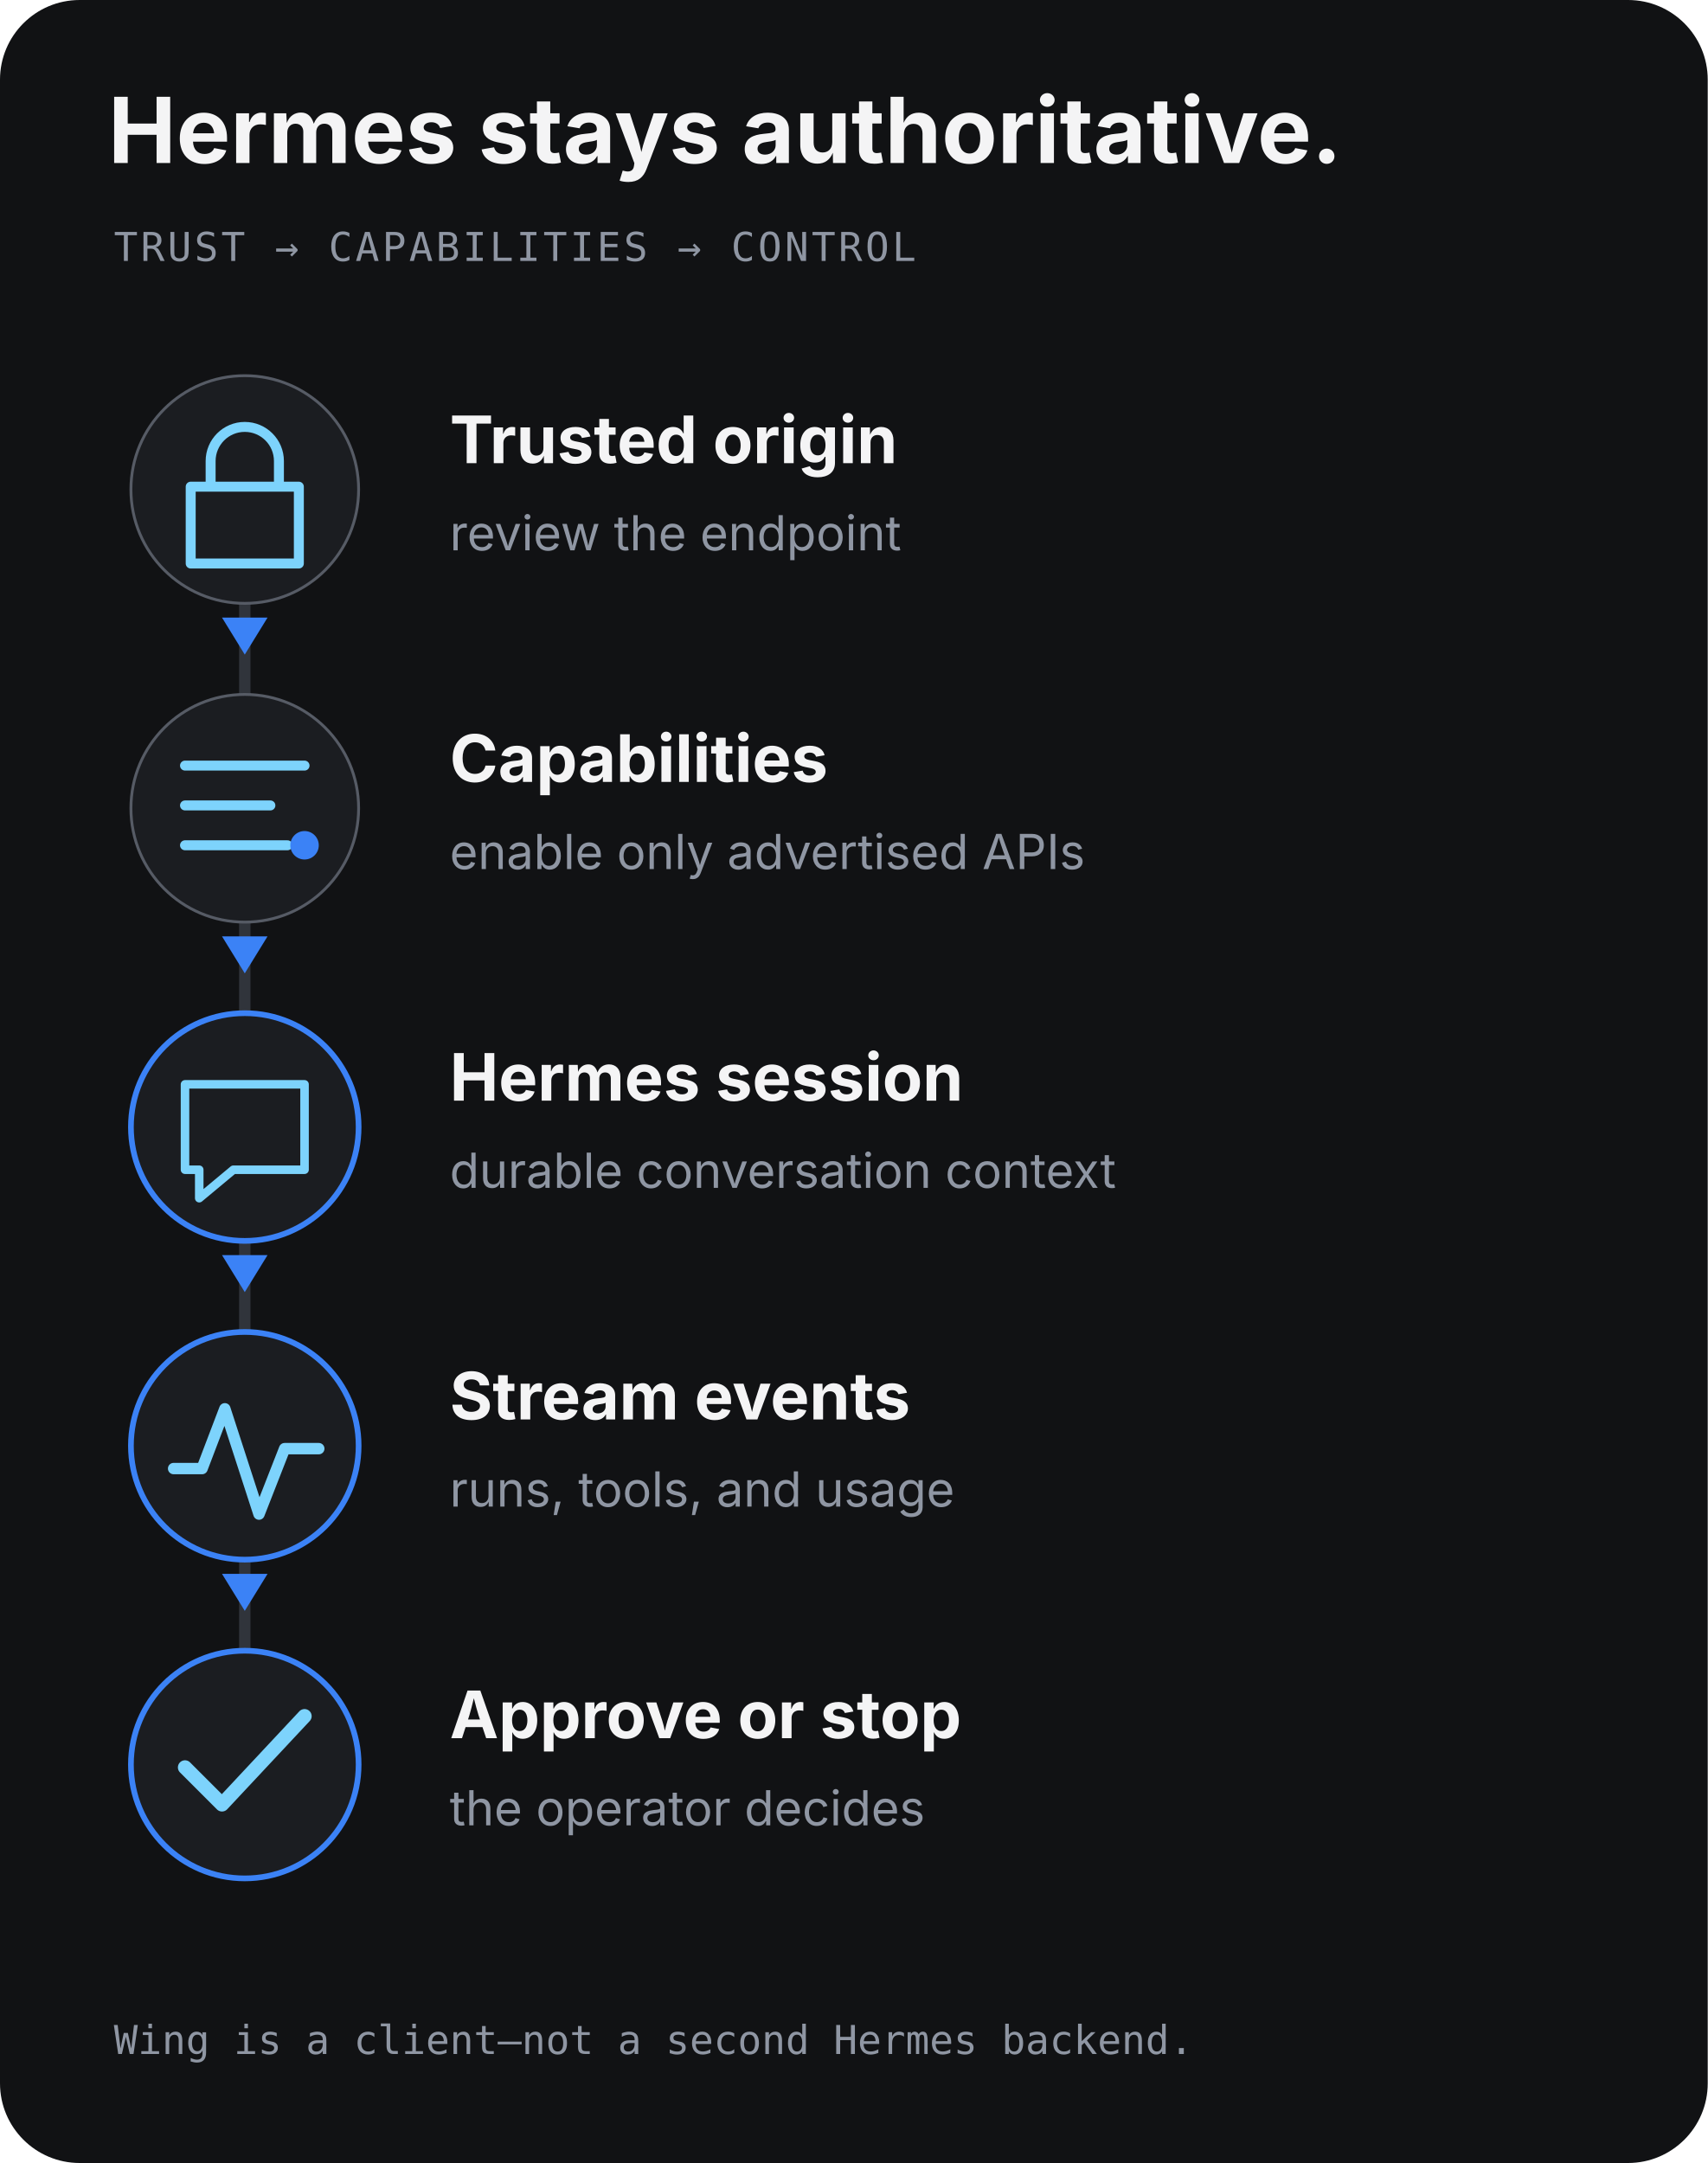
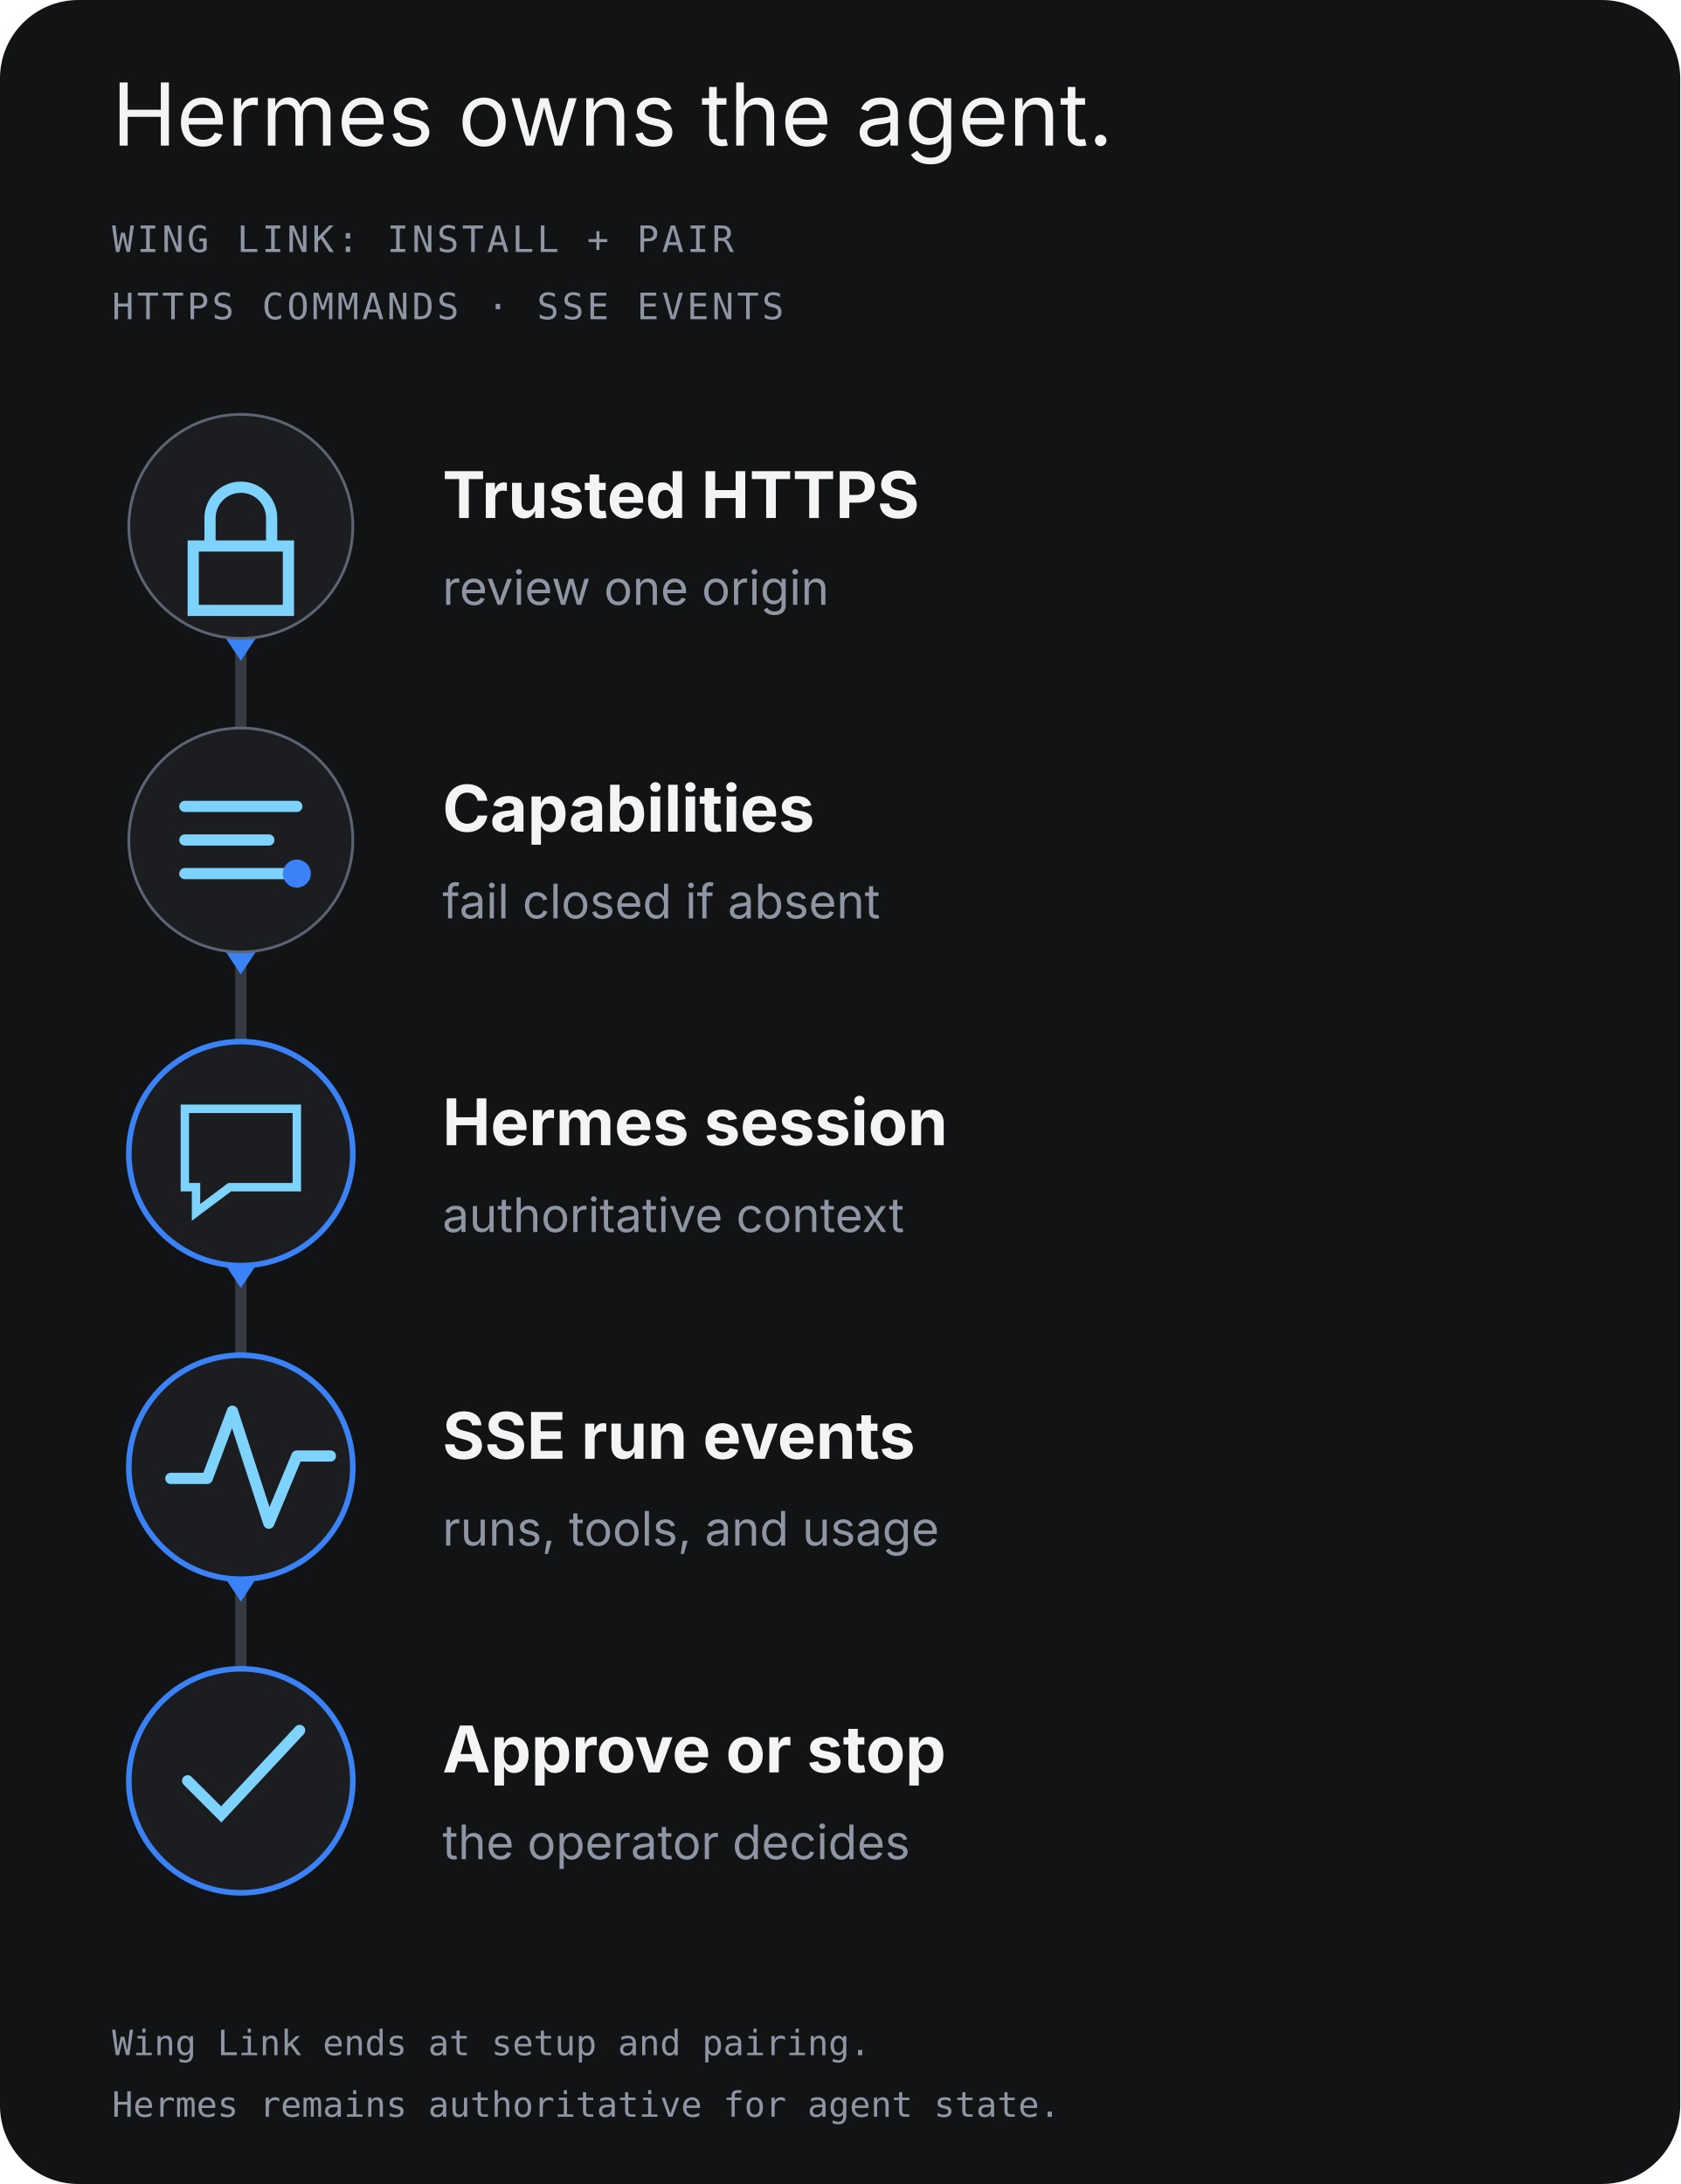
- <svg xmlns="http://www.w3.org/2000/svg" width="600" height="760" viewBox="0 0 600 760" role="img" aria-labelledby="title desc">
-   <rect width="600" height="760" rx="28" fill="#111214" />
-   <text x="38" y="34" dominant-baseline="hanging" fill="#f4f4f5" font-family="-apple-system, BlinkMacSystemFont, Segoe UI, sans-serif" font-size="32" font-weight="750">Hermes stays authoritative.</text>
-   <text x="40" y="82" dominant-baseline="hanging" fill="#8f96a3" font-family="ui-monospace, SFMono-Regular, Menlo, monospace" font-size="14" letter-spacing="1">TRUST → CAPABILITIES → CONTROL</text>
-   <path d="M86 163V615" stroke="#30343b" stroke-width="4" stroke-linecap="round" />
+ <svg xmlns="http://www.w3.org/2000/svg" width="600" height="780" viewBox="0 0 600 780" role="img" aria-labelledby="title desc">
+   <rect width="600" height="780" rx="28" fill="#111315" />
+   <text x="40" y="52" fill="#f4f4f5" font-family="-apple-system, BlinkMacSystemFont, Segoe UI, sans-serif" font-size="31">Hermes owns the agent.</text>
+   <text x="40" y="90" fill="#8f96a3" font-family="ui-monospace, SFMono-Regular, Menlo, monospace" font-size="13" letter-spacing="1.1">WING LINK: INSTALL + PAIR</text>
+   <text x="40" y="114" fill="#8f96a3" font-family="ui-monospace, SFMono-Regular, Menlo, monospace" font-size="13" letter-spacing="1.1">HTTPS COMMANDS · SSE EVENTS</text>
+   <path d="M86 172V642" stroke="#363b43" stroke-width="4" />
+   <g fill="#3b82f6">
+     <path d="M86 236l-8-12h16z" />
+     <path d="M86 348l-8-12h16z" />
+     <path d="M86 460l-8-12h16z" />
+     <path d="M86 572l-8-12h16z" />
+   </g>
  <g font-family="-apple-system, BlinkMacSystemFont, Segoe UI, sans-serif">
-     <g transform="translate(40 126)">
-       <circle cx="46" cy="46" r="40" fill="#1b1d21" stroke="#565b65" />
-       <path d="M27 45h38v27H27zM34 45v-9a12 12 0 0 1 24 0v9" fill="none" stroke="#7dd3fc" stroke-width="3.5" stroke-linejoin="round" />
-       <text x="118" y="20" dominant-baseline="hanging" fill="#f4f4f5" font-size="23" font-weight="700">Trusted origin</text>
-       <text x="118" y="55" dominant-baseline="hanging" fill="#8f96a3" font-size="17">review the endpoint</text>
+     <g transform="translate(86 188)">
+       <circle r="40" fill="#1b1d21" stroke="#5b6470" />
+       <path d="M-17 7h34v23h-34zM-11 7v-10a11 11 0 0122 0V7" fill="none" stroke="#7dd3fc" stroke-width="4" />
+       <text x="72" y="-3" fill="#f4f4f5" font-size="23" font-weight="700">Trusted HTTPS</text>
+       <text x="72" y="28" fill="#8f96a3" font-size="17">review one origin</text>
    </g>
-     <g transform="translate(40 238)">
-       <circle cx="46" cy="46" r="40" fill="#1b1d21" stroke="#565b65" />
-       <path d="M25 31h42M25 45h30M25 59h36" stroke="#7dd3fc" stroke-width="3.5" stroke-linecap="round" />
-       <circle cx="67" cy="59" r="5" fill="#3b82f6" />
-       <text x="118" y="20" dominant-baseline="hanging" fill="#f4f4f5" font-size="23" font-weight="700">Capabilities</text>
-       <text x="118" y="55" dominant-baseline="hanging" fill="#8f96a3" font-size="17">enable only advertised APIs</text>
+     <g transform="translate(86 300)">
+       <circle r="40" fill="#1b1d21" stroke="#5b6470" />
+       <path d="M-20-12h40M-20 0h30M-20 12h40" stroke="#7dd3fc" stroke-width="4" stroke-linecap="round" />
+       <circle cx="20" cy="12" r="5" fill="#3b82f6" />
+       <text x="72" y="-3" fill="#f4f4f5" font-size="23" font-weight="700">Capabilities</text>
+       <text x="72" y="28" fill="#8f96a3" font-size="17">fail closed if absent</text>
    </g>
-     <g transform="translate(40 350)">
-       <circle cx="46" cy="46" r="40" fill="#1b1d21" stroke="#3b82f6" stroke-width="2" />
-       <path d="M25 31h42v30H42L30 71V61h-5z" fill="none" stroke="#7dd3fc" stroke-width="3" stroke-linejoin="round" />
-       <text x="118" y="20" dominant-baseline="hanging" fill="#f4f4f5" font-size="23" font-weight="700">Hermes session</text>
-       <text x="118" y="55" dominant-baseline="hanging" fill="#8f96a3" font-size="17">durable conversation context</text>
+     <g transform="translate(86 412)">
+       <circle r="40" fill="#1b1d21" stroke="#3b82f6" stroke-width="2" />
+       <path d="M-20-16h40v28h-24l-12 9V12h-4z" fill="none" stroke="#7dd3fc" stroke-width="3" />
+       <text x="72" y="-3" fill="#f4f4f5" font-size="23" font-weight="700">Hermes session</text>
+       <text x="72" y="28" fill="#8f96a3" font-size="17">authoritative context</text>
    </g>
-     <g transform="translate(40 462)">
-       <circle cx="46" cy="46" r="40" fill="#1b1d21" stroke="#3b82f6" stroke-width="2" />
-       <path d="M21 54h10l8-21 12 37 9-23h12" fill="none" stroke="#7dd3fc" stroke-width="4" stroke-linecap="round" stroke-linejoin="round" />
-       <text x="118" y="20" dominant-baseline="hanging" fill="#f4f4f5" font-size="23" font-weight="700">Stream events</text>
-       <text x="118" y="55" dominant-baseline="hanging" fill="#8f96a3" font-size="17">runs, tools, and usage</text>
+     <g transform="translate(86 524)">
+       <circle r="40" fill="#1b1d21" stroke="#3b82f6" stroke-width="2" />
+       <path d="M-25 4h13l9-24 13 40 10-24h12" fill="none" stroke="#7dd3fc" stroke-width="4" stroke-linecap="round" stroke-linejoin="round" />
+       <text x="72" y="-3" fill="#f4f4f5" font-size="23" font-weight="700">SSE run events</text>
+       <text x="72" y="28" fill="#8f96a3" font-size="17">runs, tools, and usage</text>
    </g>
-     <g transform="translate(40 574)">
-       <circle cx="46" cy="46" r="40" fill="#1b1d21" stroke="#3b82f6" stroke-width="2" />
-       <path d="M25 47l13 13 29-31" fill="none" stroke="#7dd3fc" stroke-width="5" stroke-linecap="round" stroke-linejoin="round" />
-       <text x="118" y="20" dominant-baseline="hanging" fill="#f4f4f5" font-size="23" font-weight="700">Approve or stop</text>
-       <text x="118" y="55" dominant-baseline="hanging" fill="#8f96a3" font-size="17">the operator decides</text>
+     <g transform="translate(86 636)">
+       <circle r="40" fill="#1b1d21" stroke="#3b82f6" stroke-width="2" />
+       <path d="M-19 0l12 12 28-30" fill="none" stroke="#7dd3fc" stroke-width="4" stroke-linecap="round" />
+       <text x="72" y="-3" fill="#f4f4f5" font-size="23" font-weight="700">Approve or stop</text>
+       <text x="72" y="28" fill="#8f96a3" font-size="17">the operator decides</text>
    </g>
  </g>
-   <g fill="#3b82f6">
-     <path d="M86 230l-8-13h16z" />
-     <path d="M86 342l-8-13h16z" />
-     <path d="M86 454l-8-13h16z" />
-     <path d="M86 566l-8-13h16z" />
-   </g>
-   <text x="40" y="712" dominant-baseline="hanging" fill="#8f96a3" font-family="ui-monospace, SFMono-Regular, Menlo, monospace" font-size="14">Wing is a client—not a second Hermes backend.</text>
+   <text x="40" y="734" fill="#8f96a3" font-family="ui-monospace, SFMono-Regular, Menlo, monospace" font-size="12.5">Wing Link ends at setup and pairing.</text>
+   <text x="40" y="756" fill="#8f96a3" font-family="ui-monospace, SFMono-Regular, Menlo, monospace" font-size="12.5">Hermes remains authoritative for agent state.</text>
</svg>
